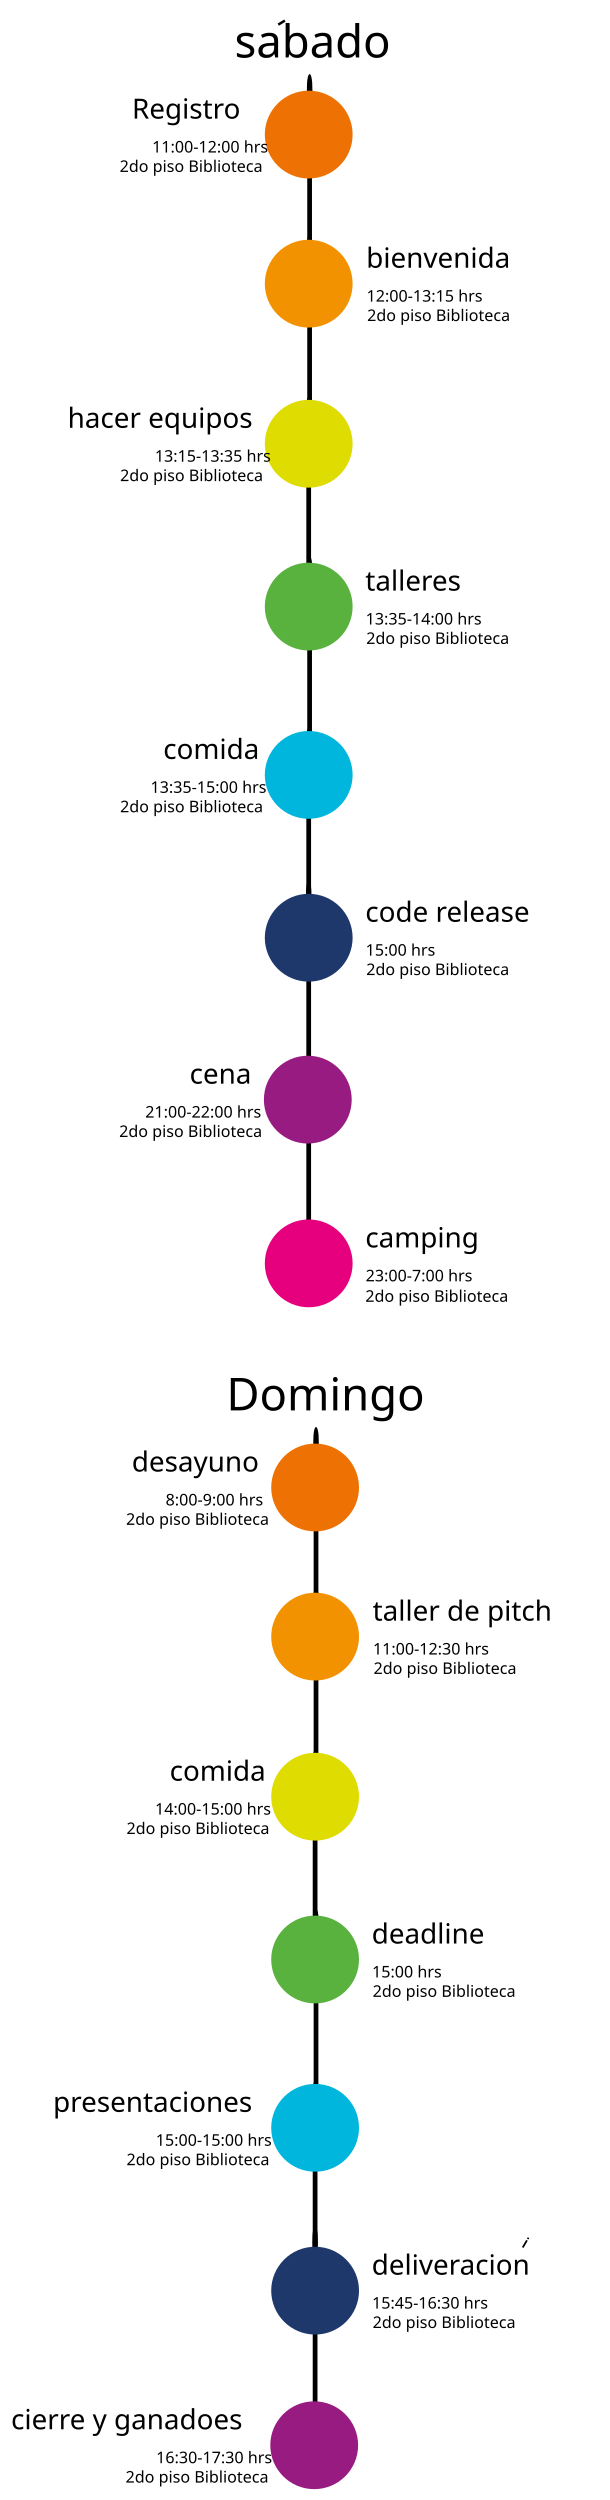
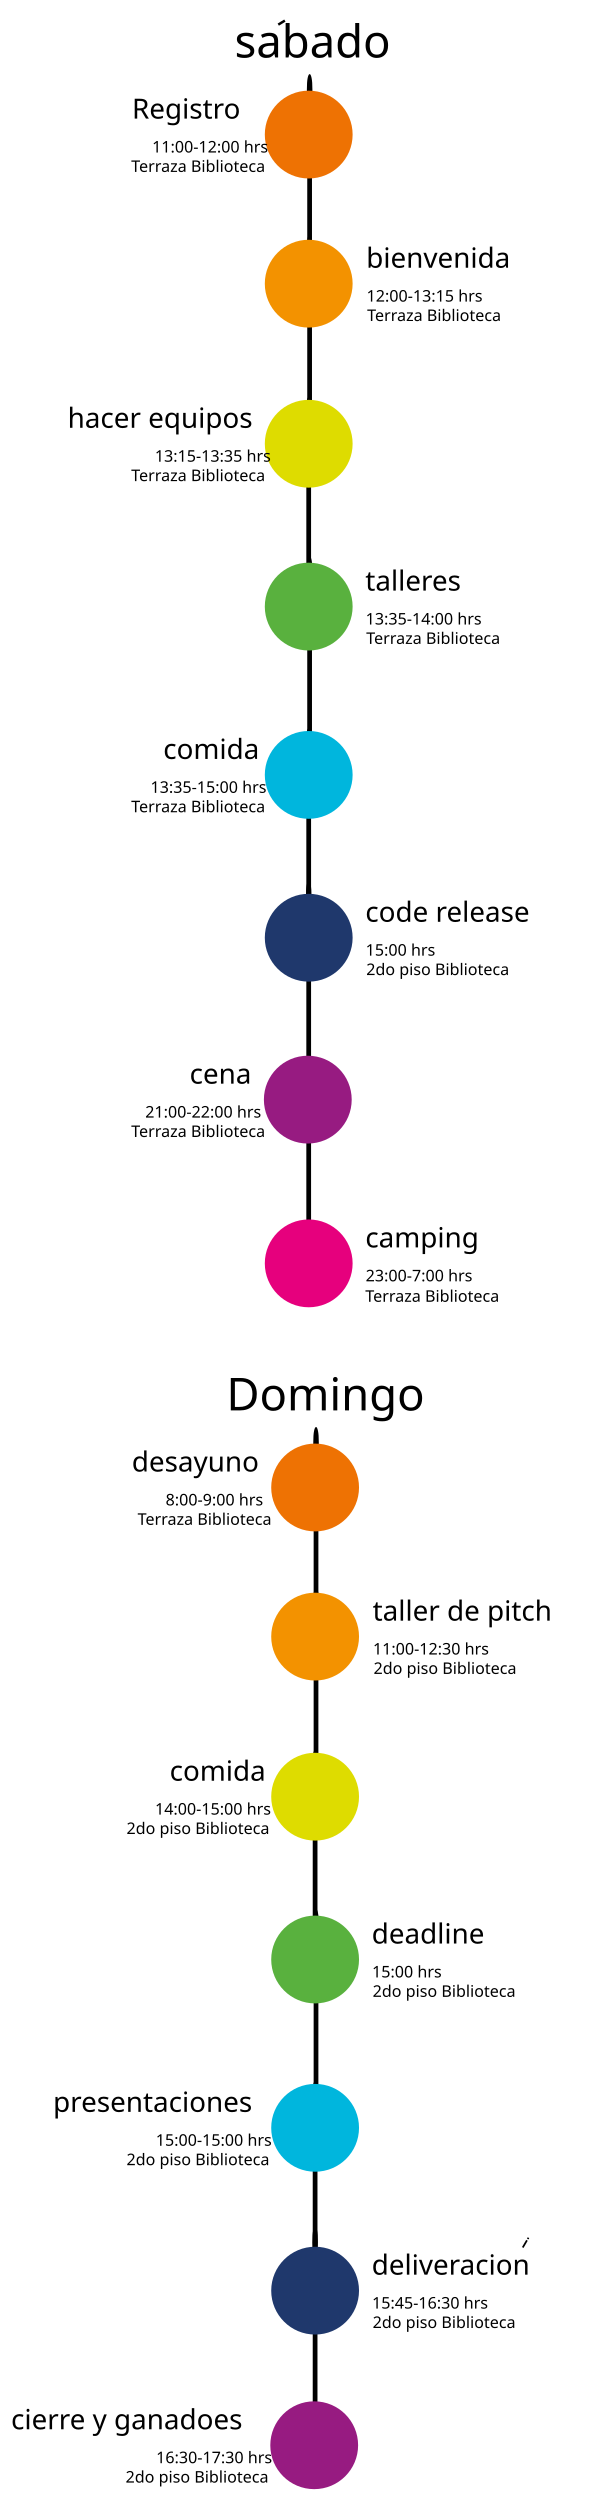
<svg xmlns="http://www.w3.org/2000/svg" version="1.1" id="Layer_1" x="0px" y="0px" width="665.967px" height="2732.98px" viewBox="0 0 665.967 2732.98" enable-background="new 0 0 665.967 2732.98" xml:space="preserve">
  <text transform="matrix(0.1894 0 0 1 330.8667 310.1719)" font-family="'SurfingCapital'" font-size="310.964">i</text>
  <text transform="matrix(0.1894 0 0 1 330.8667 485.1719)" font-family="'SurfingCapital'" font-size="310.964">i</text>
  <text transform="matrix(0.1894 0 0 1 329.8667 1025.172)" font-family="'SurfingCapital'" font-size="310.964">i</text>
  <text transform="matrix(0.1894 0 0 1 330.8667 837.1719)" font-family="'SurfingCapital'" font-size="310.964">i</text>
  <text transform="matrix(0.1894 0 0 1 329.8667 663.1719)" font-family="'SurfingCapital'" font-size="310.964">i</text>
  <text transform="matrix(0.1894 0 0 1 329.8667 1192.172)" font-family="'SurfingCapital'" font-size="310.964">i</text>
  <text transform="matrix(0.1894 0 0 1 329.8667 1381.172)" font-family="'SurfingCapital'" font-size="310.964">i</text>
-   <text transform="matrix(0.1894 0 0 1 336.8667 2663.172)" font-family="'SurfingCapital'" font-size="310.964">i</text>
-   <circle fill="#EE7203" cx="337.484" cy="147.113" r="47.998" />
+   <text transform="matrix(0.1894 0 0 1 336.8662 2663.172)" font-family="'SurfingCapital'" font-size="310.964">i</text>
+   <circle fill="#EE7203" cx="337.483" cy="147.113" r="47.998" />
  <text transform="matrix(1 0 0 1 144.3071 129.6738)" font-family="'SurfingCapital'" font-size="30.405">Registro</text>
-   <text transform="matrix(1 0 0 1 166.3052 166.7358)" font-family="'Geomanist-Medium'" font-size="17.601">11:00-12:00 hrs</text>
-   <text transform="matrix(1 0 0 1 130.7788 187.9492)" font-family="'Geomanist-Regular'" font-size="17.601">2do piso Biblioteca</text>
-   <circle fill="#F39200" cx="337.484" cy="310.113" r="47.998" />
-   <text transform="matrix(1 0 0 1 400.3589 292.6738)" font-family="'SurfingCapital'" font-size="30.405">bienvenida</text>
-   <text transform="matrix(1 0 0 1 400.7144 329.7358)" font-family="'Geomanist-Medium'" font-size="17.601">12:00-13:15 hrs</text>
-   <text transform="matrix(1 0 0 1 401.3584 350.9492)" font-family="'Geomanist-Regular'" font-size="17.601">2do piso Biblioteca</text>
-   <circle fill="#DEDC00" cx="337.484" cy="485.113" r="47.998" />
+   <text transform="matrix(1 0 0 1 166.3052 166.7354)" font-family="'Geomanist-Medium'" font-size="17.601">11:00-12:00 hrs</text>
+   <text transform="matrix(1 0 0 1 143.4458 187.9492)" font-family="'Geomanist-Regular'" font-size="17.601">Terraza Biblioteca</text>
+   <circle fill="#F39200" cx="337.483" cy="310.113" r="47.998" />
+   <text transform="matrix(1 0 0 1 400.3584 292.6738)" font-family="'SurfingCapital'" font-size="30.405">bienvenida</text>
+   <text transform="matrix(1 0 0 1 400.7139 329.7363)" font-family="'Geomanist-Medium'" font-size="17.601">12:00-13:15 hrs</text>
+   <text transform="matrix(1 0 0 1 401.3584 350.9492)" font-family="'Geomanist-Regular'" font-size="17.601">Terraza Biblioteca</text>
+   <circle fill="#DEDC00" cx="337.483" cy="485.113" r="47.998" />
  <text transform="matrix(1 0 0 1 73.9312 467.6738)" font-family="'SurfingCapital'" font-size="30.405">hacer equipos</text>
-   <text transform="matrix(1 0 0 1 169.2695 504.7358)" font-family="'Geomanist-Medium'" font-size="17.601">13:15-13:35 hrs</text>
-   <text transform="matrix(1 0 0 1 131.2788 525.9492)" font-family="'Geomanist-Regular'" font-size="17.601">2do piso Biblioteca</text>
-   <circle fill="#59B13E" cx="337.484" cy="663.113" r="47.998" />
+   <text transform="matrix(1 0 0 1 169.2695 504.7354)" font-family="'Geomanist-Medium'" font-size="17.601">13:15-13:35 hrs</text>
+   <text transform="matrix(1 0 0 1 143.4458 525.9492)" font-family="'Geomanist-Regular'" font-size="17.601">Terraza Biblioteca</text>
+   <circle fill="#59B13E" cx="337.483" cy="663.113" r="47.998" />
  <text transform="matrix(1 0 0 1 399.3594 645.6738)" font-family="'SurfingCapital'" font-size="30.405">talleres</text>
  <text transform="matrix(1 0 0 1 399.7148 682.7363)" font-family="'Geomanist-Medium'" font-size="17.601">13:35-14:00 hrs</text>
-   <text transform="matrix(1 0 0 1 400.3589 703.9492)" font-family="'Geomanist-Regular'" font-size="17.601">2do piso Biblioteca</text>
-   <circle fill="#00B6DD" cx="337.484" cy="847.113" r="47.998" />
+   <text transform="matrix(1 0 0 1 400.3584 703.9492)" font-family="'Geomanist-Regular'" font-size="17.601">Terraza Biblioteca</text>
+   <circle fill="#00B6DD" cx="337.483" cy="847.113" r="47.998" />
  <text transform="matrix(1 0 0 1 178.4487 829.6738)" font-family="'SurfingCapital'" font-size="30.405">comida</text>
  <text transform="matrix(1 0 0 1 164.5171 866.7363)" font-family="'Geomanist-Medium'" font-size="17.601">13:35-15:00 hrs</text>
-   <text transform="matrix(1 0 0 1 131.2788 887.9492)" font-family="'Geomanist-Regular'" font-size="17.601">2do piso Biblioteca</text>
-   <circle fill="#1F386C" cx="337.484" cy="1025.113" r="47.998" />
+   <text transform="matrix(1 0 0 1 143.4458 887.9492)" font-family="'Geomanist-Regular'" font-size="17.601">Terraza Biblioteca</text>
+   <circle fill="#1F386C" cx="337.483" cy="1025.113" r="47.998" />
  <text transform="matrix(1 0 0 1 399.3594 1007.674)" font-family="'SurfingCapital'" font-size="30.405">code release</text>
  <text transform="matrix(1 0 0 1 399.7148 1044.736)" font-family="'Geomanist-Medium'" font-size="17.601">15:00 hrs</text>
-   <text transform="matrix(1 0 0 1 400.3589 1065.949)" font-family="'Geomanist-Regular'" font-size="17.601">2do piso Biblioteca</text>
+   <text transform="matrix(1 0 0 1 400.3584 1065.949)" font-family="'Geomanist-Regular'" font-size="17.601">2do piso Biblioteca</text>
  <text transform="matrix(1 0 0 1 256.4331 62.8545)" font-family="'sobrushitalic-italic'" font-size="49.621">sabado</text>
-   <text transform="matrix(0.8529 -0.522 0.522 0.8529 307.896 35.6602)" font-family="'sobrushitalic-italic'" font-size="35">-</text>
-   <circle fill="#971B81" cx="336.484" cy="1202.113" r="47.998" />
+   <text transform="matrix(0.8529 -0.522 0.522 0.8529 307.8965 35.6597)" font-family="'sobrushitalic-italic'" font-size="34.999">-</text>
+   <circle fill="#971B81" cx="336.483" cy="1202.113" r="47.998" />
  <text transform="matrix(1 0 0 1 207.2598 1184.674)" font-family="'SurfingCapital'" font-size="30.405">cena</text>
  <text transform="matrix(1 0 0 1 158.7651 1221.736)" font-family="'Geomanist-Medium'" font-size="17.601">21:00-22:00 hrs</text>
-   <text transform="matrix(1 0 0 1 130.2788 1242.949)" font-family="'Geomanist-Regular'" font-size="17.601">2do piso Biblioteca</text>
-   <circle fill="#E6007D" cx="337.484" cy="1381.113" r="47.998" />
+   <text transform="matrix(1 0 0 1 143.4458 1242.949)" font-family="'Geomanist-Regular'" font-size="17.601">Terraza Biblioteca</text>
+   <circle fill="#E6007D" cx="337.483" cy="1381.113" r="47.998" />
  <text transform="matrix(1 0 0 1 399.3594 1363.674)" font-family="'SurfingCapital'" font-size="30.405">camping</text>
  <text transform="matrix(1 0 0 1 399.7148 1400.736)" font-family="'Geomanist-Medium'" font-size="17.601">23:00-7:00 hrs</text>
-   <text transform="matrix(1 0 0 1 399.3594 1423.111)" font-family="'Geomanist-Regular'" font-size="17.601">2do piso Biblioteca</text>
-   <text transform="matrix(0.1894 0 0 1 337.8667 1789.172)" font-family="'SurfingCapital'" font-size="310.964">i</text>
-   <text transform="matrix(0.1894 0 0 1 337.8667 1964.172)" font-family="'SurfingCapital'" font-size="310.964">i</text>
-   <text transform="matrix(0.1894 0 0 1 336.8667 2504.172)" font-family="'SurfingCapital'" font-size="310.964">i</text>
-   <text transform="matrix(0.1894 0 0 1 337.8667 2316.172)" font-family="'SurfingCapital'" font-size="310.964">i</text>
-   <text transform="matrix(0.1894 0 0 1 336.8667 2142.172)" font-family="'SurfingCapital'" font-size="310.964">i</text>
-   <circle fill="#EE7203" cx="344.484" cy="1626.113" r="47.998" />
+   <text transform="matrix(1 0 0 1 399.3594 1423.111)" font-family="'Geomanist-Regular'" font-size="17.601">Terraza Biblioteca</text>
+   <text transform="matrix(0.1894 0 0 1 337.8662 1789.172)" font-family="'SurfingCapital'" font-size="310.964">i</text>
+   <text transform="matrix(0.1894 0 0 1 337.8662 1964.172)" font-family="'SurfingCapital'" font-size="310.964">i</text>
+   <text transform="matrix(0.1894 0 0 1 336.8662 2504.172)" font-family="'SurfingCapital'" font-size="310.964">i</text>
+   <text transform="matrix(0.1894 0 0 1 337.8662 2316.172)" font-family="'SurfingCapital'" font-size="310.964">i</text>
+   <text transform="matrix(0.1894 0 0 1 336.8662 2142.172)" font-family="'SurfingCapital'" font-size="310.964">i</text>
+   <circle fill="#EE7203" cx="344.483" cy="1626.113" r="47.998" />
  <text transform="matrix(1 0 0 1 144.0918 1608.674)" font-family="'SurfingCapital'" font-size="30.405">desayuno</text>
  <text transform="matrix(1 0 0 1 181.0132 1645.736)" font-family="'Geomanist-Medium'" font-size="17.601">8:00-9:00 hrs</text>
-   <text transform="matrix(1 0 0 1 137.7788 1666.949)" font-family="'Geomanist-Regular'" font-size="17.601">2do piso Biblioteca</text>
-   <circle fill="#F39200" cx="344.484" cy="1789.113" r="47.998" />
-   <text transform="matrix(1 0 0 1 407.3589 1771.674)" font-family="'SurfingCapital'" font-size="30.405">taller de pitch</text>
-   <text transform="matrix(1 0 0 1 407.7144 1808.736)" font-family="'Geomanist-Medium'" font-size="17.601">11:00-12:30 hrs</text>
+   <text transform="matrix(1 0 0 1 150.4458 1666.949)" font-family="'Geomanist-Regular'" font-size="17.601">Terraza Biblioteca</text>
+   <circle fill="#F39200" cx="344.483" cy="1789.113" r="47.998" />
+   <text transform="matrix(1 0 0 1 407.3584 1771.674)" font-family="'SurfingCapital'" font-size="30.405">taller de pitch</text>
+   <text transform="matrix(1 0 0 1 407.7139 1808.736)" font-family="'Geomanist-Medium'" font-size="17.601">11:00-12:30 hrs</text>
  <text transform="matrix(1 0 0 1 408.3584 1829.949)" font-family="'Geomanist-Regular'" font-size="17.601">2do piso Biblioteca</text>
-   <circle fill="#DEDC00" cx="344.484" cy="1964.113" r="47.998" />
+   <circle fill="#DEDC00" cx="344.483" cy="1964.113" r="47.998" />
  <text transform="matrix(1 0 0 1 185.4487 1946.674)" font-family="'SurfingCapital'" font-size="30.405">comida</text>
  <text transform="matrix(1 0 0 1 169.4575 1983.736)" font-family="'Geomanist-Medium'" font-size="17.601">14:00-15:00 hrs</text>
  <text transform="matrix(1 0 0 1 138.2788 2004.949)" font-family="'Geomanist-Regular'" font-size="17.601">2do piso Biblioteca</text>
-   <circle fill="#59B13E" cx="344.484" cy="2142.113" r="47.998" />
+   <circle fill="#59B13E" cx="344.483" cy="2142.113" r="47.998" />
  <text transform="matrix(1 0 0 1 406.3594 2124.674)" font-family="'SurfingCapital'" font-size="30.405">deadline</text>
  <text transform="matrix(1 0 0 1 406.7148 2161.736)" font-family="'Geomanist-Medium'" font-size="17.601">15:00 hrs</text>
-   <text transform="matrix(1 0 0 1 407.3589 2182.949)" font-family="'Geomanist-Regular'" font-size="17.601">2do piso Biblioteca</text>
-   <circle fill="#00B6DD" cx="344.484" cy="2326.113" r="47.998" />
+   <text transform="matrix(1 0 0 1 407.3584 2182.949)" font-family="'Geomanist-Regular'" font-size="17.601">2do piso Biblioteca</text>
+   <circle fill="#00B6DD" cx="344.483" cy="2326.113" r="47.998" />
  <text transform="matrix(1 0 0 1 58.0386 2308.674)" font-family="'SurfingCapital'" font-size="30.405">presentaciones</text>
  <text transform="matrix(1 0 0 1 170.2852 2345.736)" font-family="'Geomanist-Medium'" font-size="17.601">15:00-15:00 hrs</text>
  <text transform="matrix(1 0 0 1 138.2788 2366.949)" font-family="'Geomanist-Regular'" font-size="17.601">2do piso Biblioteca</text>
-   <circle fill="#1F386C" cx="344.484" cy="2504.113" r="47.998" />
+   <circle fill="#1F386C" cx="344.483" cy="2504.113" r="47.998" />
  <text transform="matrix(1 0 0 1 406.3594 2486.674)" font-family="'SurfingCapital'" font-size="30.405">deliveracion</text>
  <text transform="matrix(1 0 0 1 406.7148 2523.736)" font-family="'Geomanist-Medium'" font-size="17.601">15:45-16:30 hrs</text>
-   <text transform="matrix(1 0 0 1 407.3589 2544.949)" font-family="'Geomanist-Regular'" font-size="17.601">2do piso Biblioteca</text>
+   <text transform="matrix(1 0 0 1 407.3584 2544.949)" font-family="'Geomanist-Regular'" font-size="17.601">2do piso Biblioteca</text>
  <text transform="matrix(1 0 0 1 247.5049 1541.854)" font-family="'sobrushitalic-italic'" font-size="49.621">Domingo</text>
-   <text transform="matrix(1.1163 0.6542 -0.5057 0.8627 569.0132 2455.525)" font-family="'SurfingCapital'" font-size="17">i</text>
-   <circle fill="#971B81" cx="343.484" cy="2673.113" r="47.998" />
+   <text transform="matrix(1.1163 0.6542 -0.5057 0.8627 569.0137 2455.525)" font-family="'SurfingCapital'" font-size="17">i</text>
+   <circle fill="#971B81" cx="343.483" cy="2673.113" r="47.998" />
  <text transform="matrix(1 0 0 1 12.0845 2655.674)" font-family="'SurfingCapital'" font-size="30.405">cierre y ganadoes</text>
  <text transform="matrix(1 0 0 1 170.6929 2692.736)" font-family="'Geomanist-Medium'" font-size="17.601">16:30-17:30 hrs</text>
  <text transform="matrix(1 0 0 1 137.2788 2713.949)" font-family="'Geomanist-Regular'" font-size="17.601">2do piso Biblioteca</text>
</svg>
